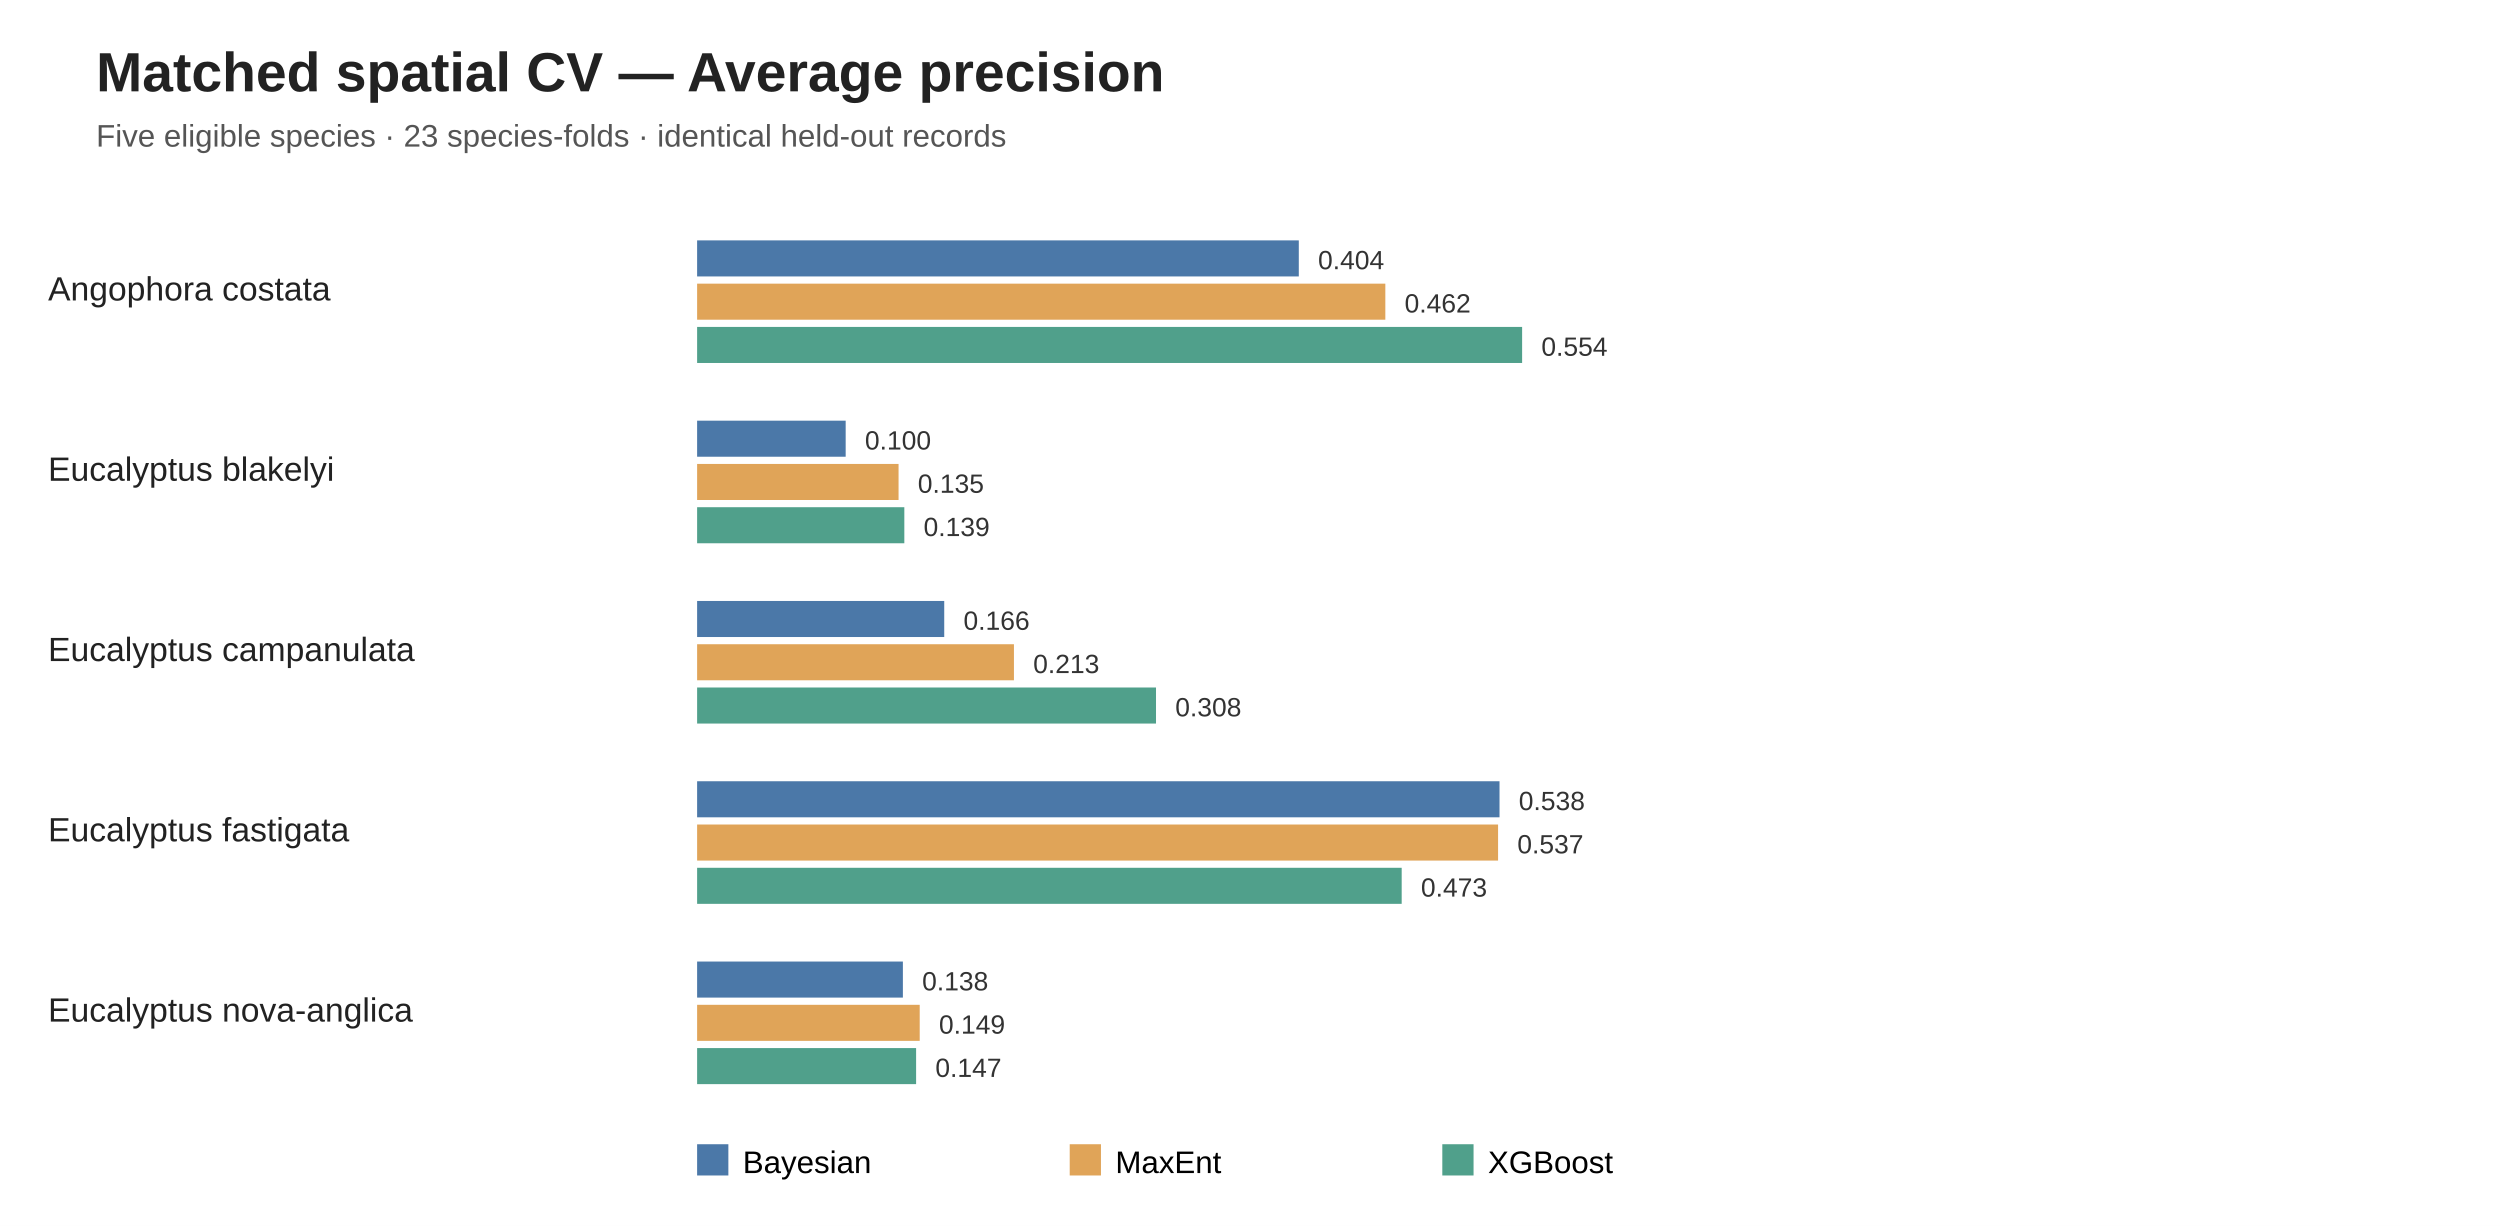
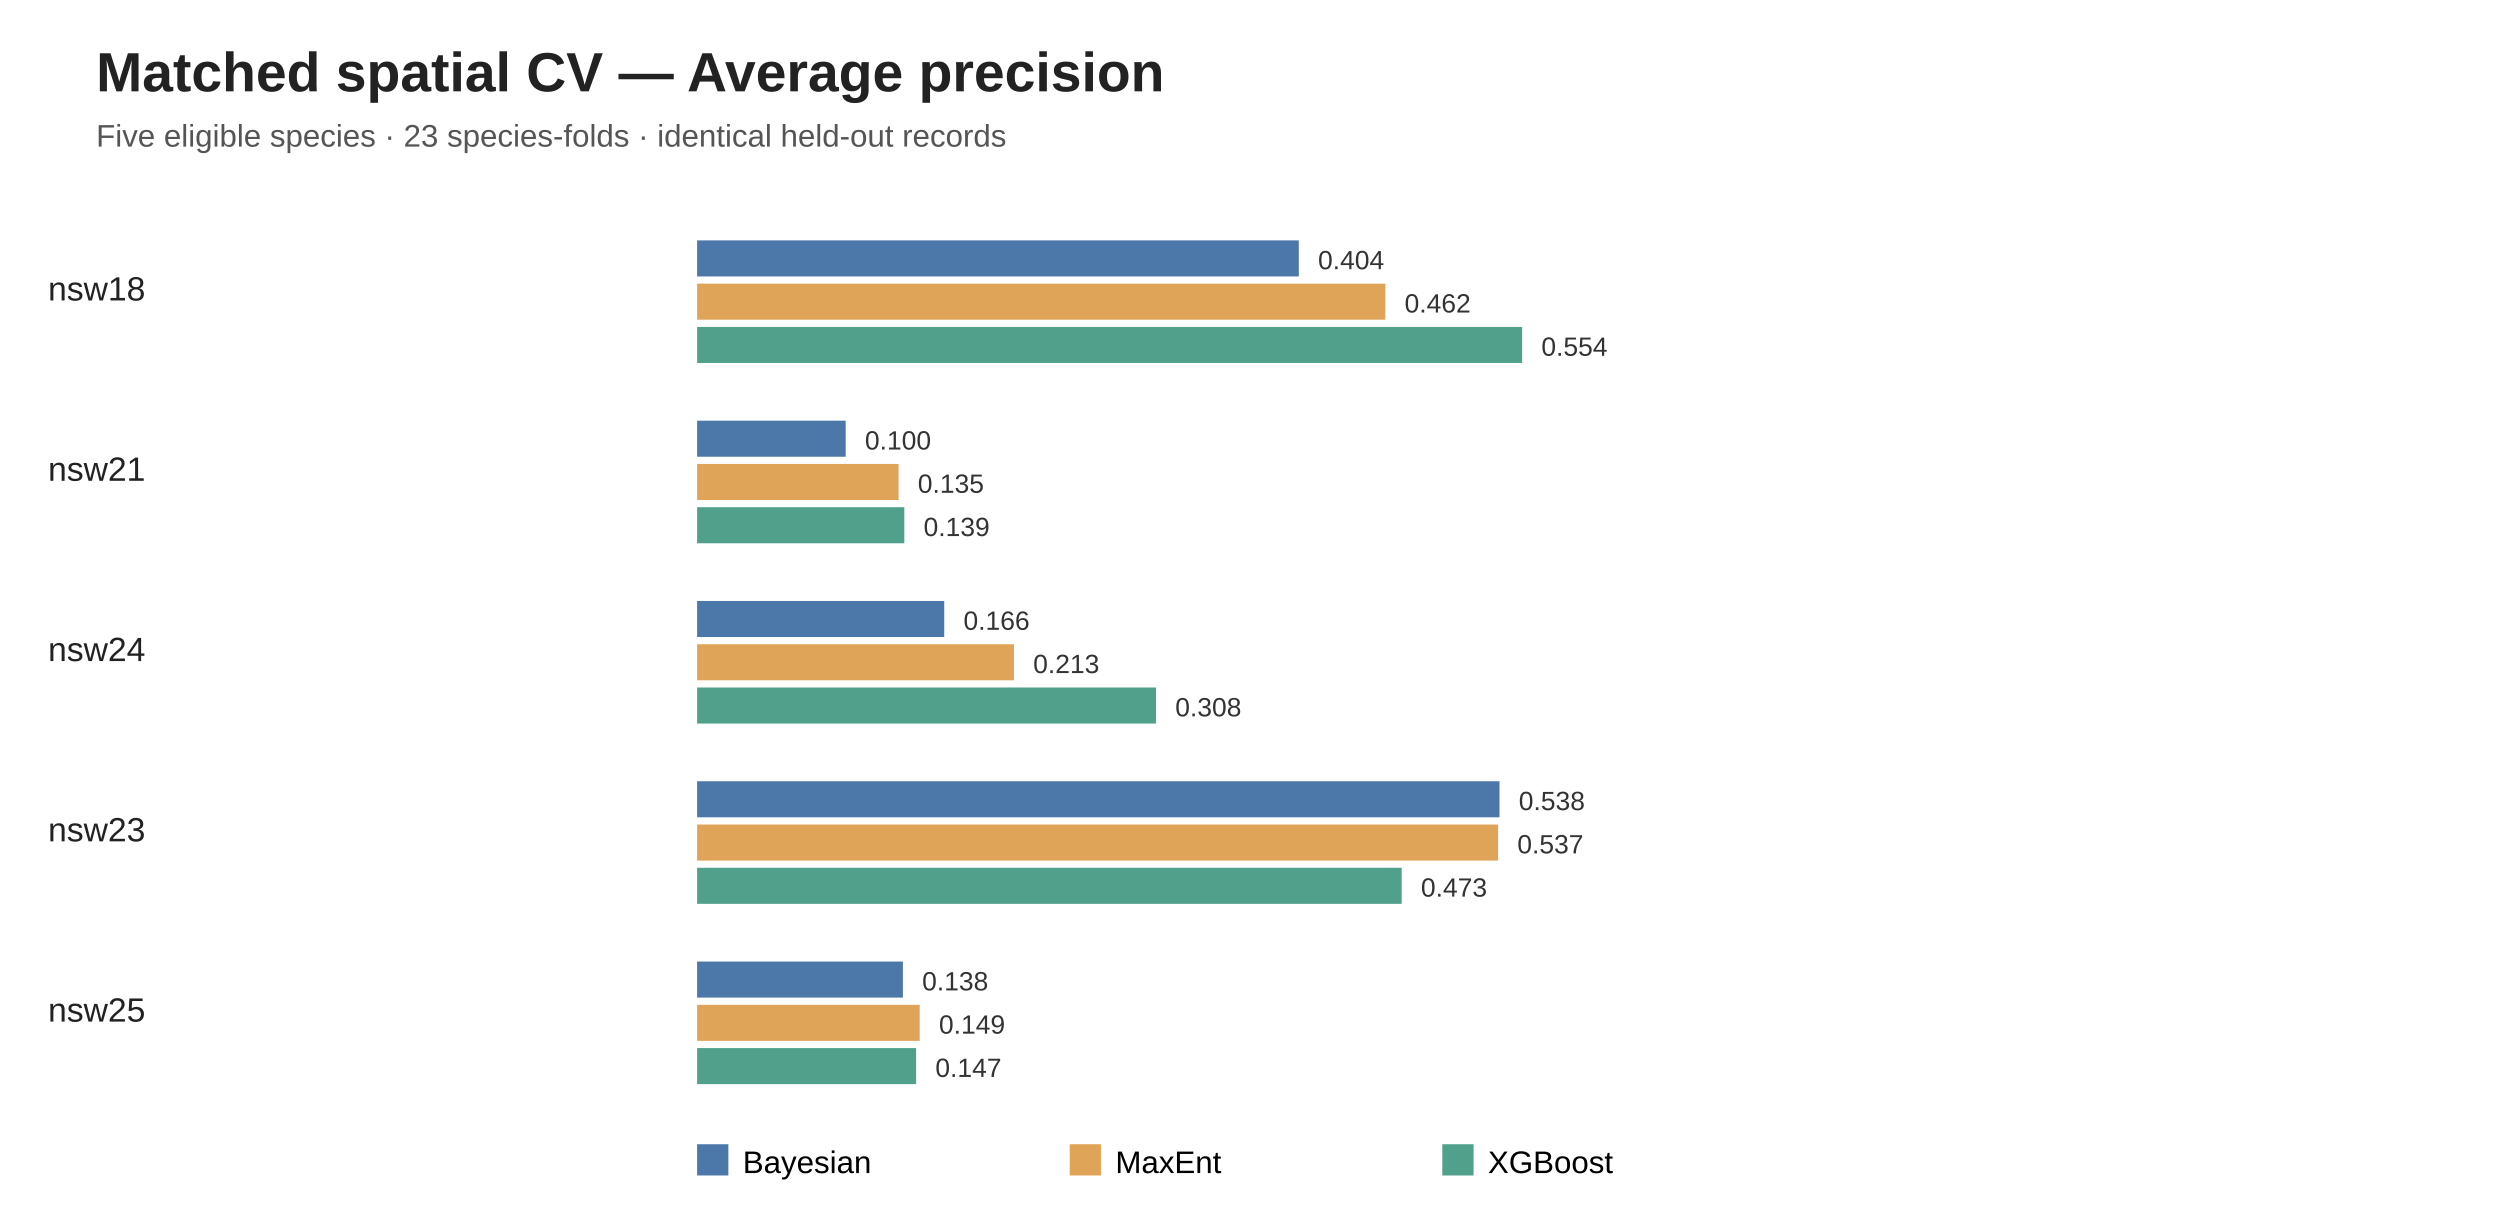
<svg xmlns="http://www.w3.org/2000/svg" width="1040" height="510" viewBox="0 0 1040 510">
  <rect width="1040" height="510" fill="#ffffff" />
  <text x="40" y="38" font-family="Arial" font-size="23" font-weight="bold" fill="#222">Matched spatial CV — Average precision</text>
  <text x="40" y="61" font-family="Arial" font-size="13" fill="#555">Five eligible species · 23 species-folds · identical held-out records</text>
-   <text x="20" y="125" font-family="Arial" font-size="14" fill="#222">Angophora costata</text>
+   <text x="20" y="125" font-family="Arial" font-size="14" fill="#222">nsw18</text>
  <rect x="290" y="100" width="250.3" height="15" fill="#4b78a8" />
  <text x="548.3" y="112" font-family="Arial" font-size="11" fill="#333">0.404</text>
  <rect x="290" y="118" width="286.3" height="15" fill="#e0a458" />
  <text x="584.3" y="130" font-family="Arial" font-size="11" fill="#333">0.462</text>
  <rect x="290" y="136" width="343.2" height="15" fill="#50a08b" />
  <text x="641.2" y="148" font-family="Arial" font-size="11" fill="#333">0.554</text>
-   <text x="20" y="200" font-family="Arial" font-size="14" fill="#222">Eucalyptus blakelyi</text>
+   <text x="20" y="200" font-family="Arial" font-size="14" fill="#222">nsw21</text>
  <rect x="290" y="175" width="61.8" height="15" fill="#4b78a8" />
  <text x="359.8" y="187" font-family="Arial" font-size="11" fill="#333">0.100</text>
  <rect x="290" y="193" width="83.8" height="15" fill="#e0a458" />
  <text x="381.8" y="205" font-family="Arial" font-size="11" fill="#333">0.135</text>
  <rect x="290" y="211" width="86.2" height="15" fill="#50a08b" />
  <text x="384.2" y="223" font-family="Arial" font-size="11" fill="#333">0.139</text>
-   <text x="20" y="275" font-family="Arial" font-size="14" fill="#222">Eucalyptus campanulata</text>
+   <text x="20" y="275" font-family="Arial" font-size="14" fill="#222">nsw24</text>
  <rect x="290" y="250" width="102.8" height="15" fill="#4b78a8" />
  <text x="400.8" y="262" font-family="Arial" font-size="11" fill="#333">0.166</text>
  <rect x="290" y="268" width="131.8" height="15" fill="#e0a458" />
  <text x="429.8" y="280" font-family="Arial" font-size="11" fill="#333">0.213</text>
  <rect x="290" y="286" width="190.9" height="15" fill="#50a08b" />
  <text x="488.9" y="298" font-family="Arial" font-size="11" fill="#333">0.308</text>
-   <text x="20" y="350" font-family="Arial" font-size="14" fill="#222">Eucalyptus fastigata</text>
+   <text x="20" y="350" font-family="Arial" font-size="14" fill="#222">nsw23</text>
  <rect x="290" y="325" width="333.8" height="15" fill="#4b78a8" />
  <text x="631.8" y="337" font-family="Arial" font-size="11" fill="#333">0.538</text>
  <rect x="290" y="343" width="333.2" height="15" fill="#e0a458" />
  <text x="631.2" y="355" font-family="Arial" font-size="11" fill="#333">0.537</text>
  <rect x="290" y="361" width="293.1" height="15" fill="#50a08b" />
  <text x="591.1" y="373" font-family="Arial" font-size="11" fill="#333">0.473</text>
-   <text x="20" y="425" font-family="Arial" font-size="14" fill="#222">Eucalyptus nova-anglica</text>
+   <text x="20" y="425" font-family="Arial" font-size="14" fill="#222">nsw25</text>
  <rect x="290" y="400" width="85.6" height="15" fill="#4b78a8" />
  <text x="383.6" y="412" font-family="Arial" font-size="11" fill="#333">0.138</text>
  <rect x="290" y="418" width="92.6" height="15" fill="#e0a458" />
  <text x="390.6" y="430" font-family="Arial" font-size="11" fill="#333">0.149</text>
  <rect x="290" y="436" width="91.1" height="15" fill="#50a08b" />
  <text x="389.1" y="448" font-family="Arial" font-size="11" fill="#333">0.147</text>
  <rect x="290" y="476" width="13" height="13" fill="#4b78a8" />
  <text x="309" y="488" font-family="Arial" font-size="13">Bayesian</text>
  <rect x="445" y="476" width="13" height="13" fill="#e0a458" />
  <text x="464" y="488" font-family="Arial" font-size="13">MaxEnt</text>
  <rect x="600" y="476" width="13" height="13" fill="#50a08b" />
  <text x="619" y="488" font-family="Arial" font-size="13">XGBoost</text>
</svg>
